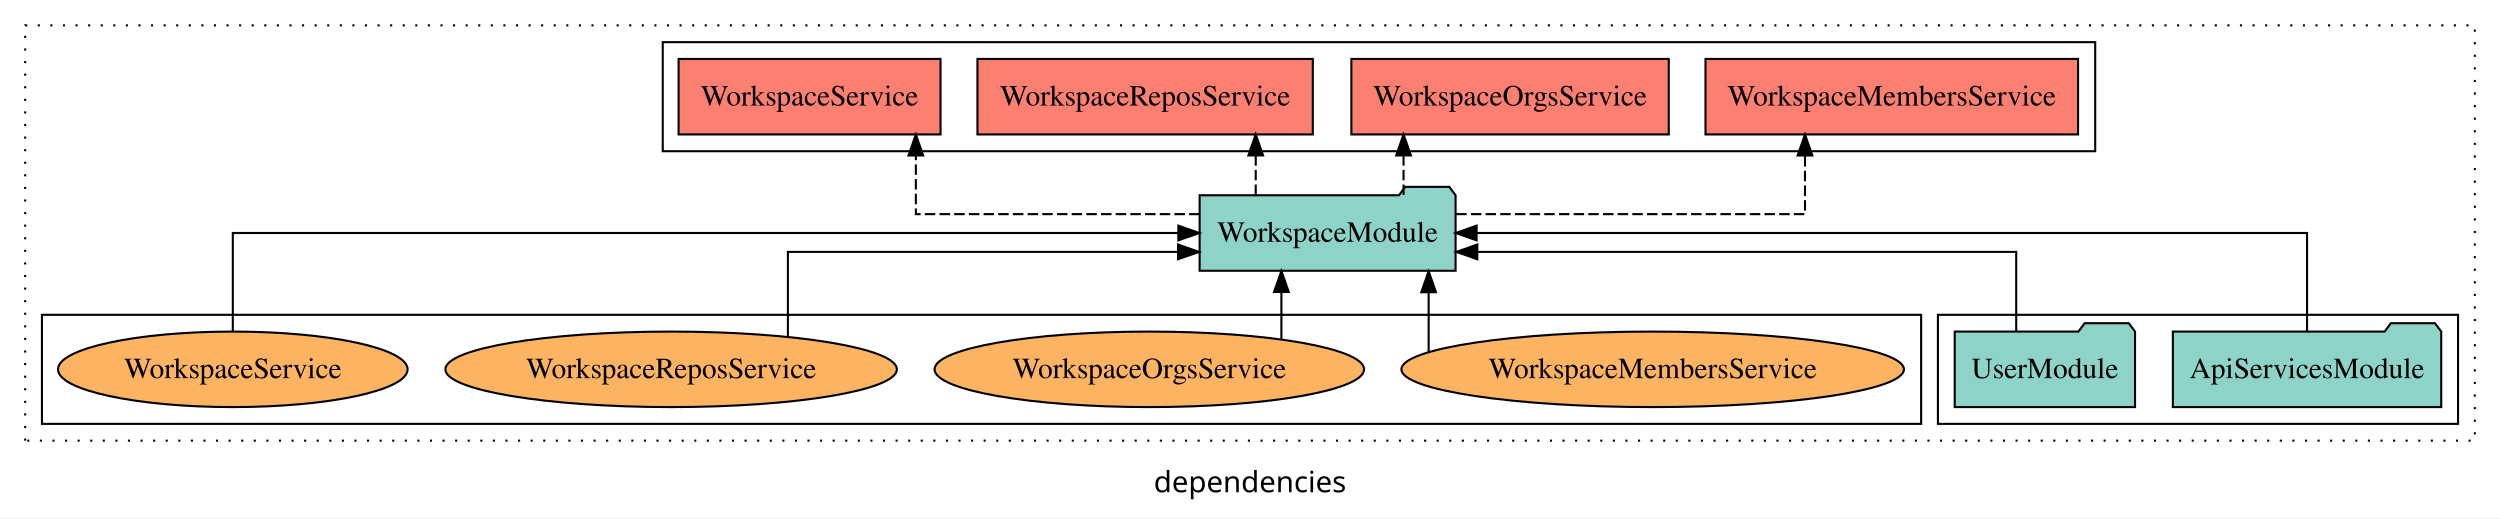
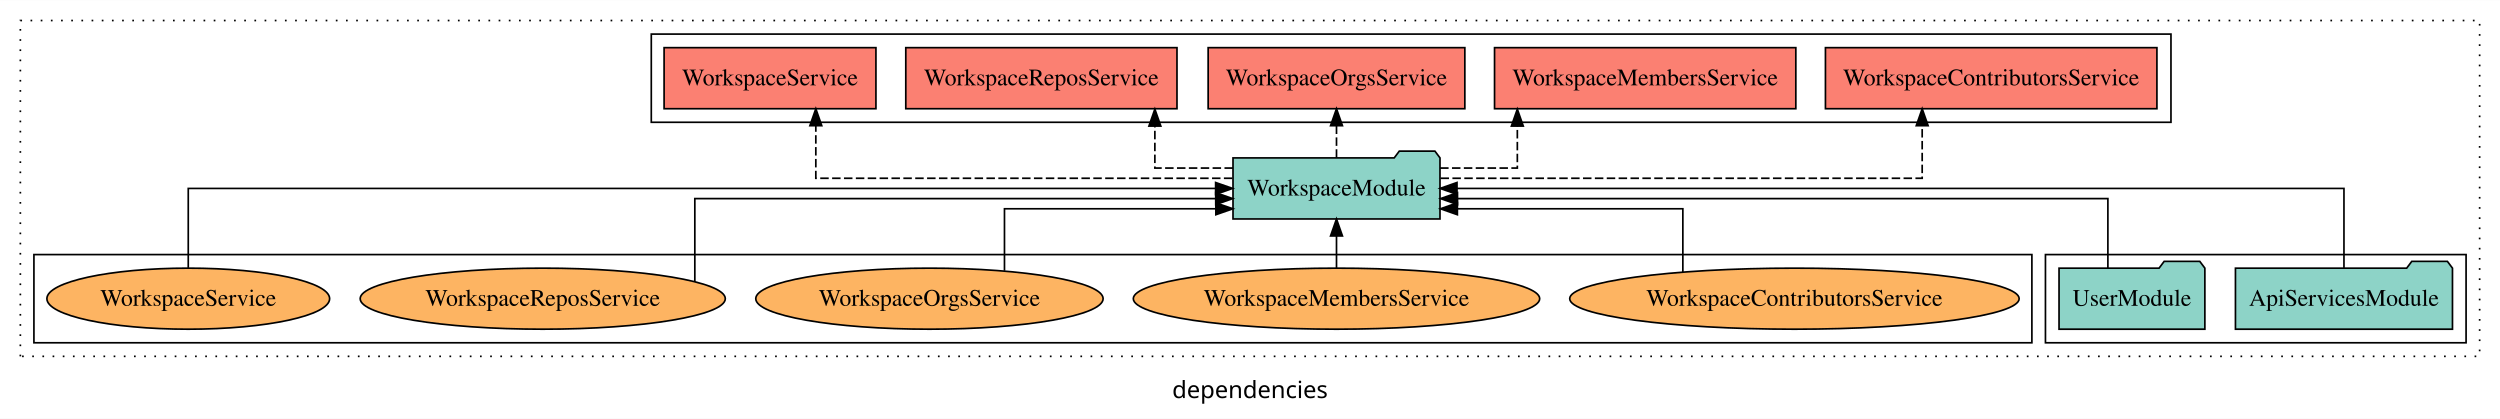
- <svg xmlns="http://www.w3.org/2000/svg" width="1192pt" height="247pt" viewBox="0.00 0.00 1192.00 246.80">
+ <svg xmlns="http://www.w3.org/2000/svg" width="1474pt" height="247pt" viewBox="0.00 0.00 1474.00 246.80">
  <g id="graph0" class="graph" transform="scale(1 1) rotate(0) translate(4 242.8)">
-     <polygon fill="white" stroke="transparent" points="-4,4 -4,-242.8 1188,-242.8 1188,4 -4,4" />
-     <text text-anchor="middle" x="592" y="-8.2" font-family="sans-serif" font-size="14.00">dependencies</text>
+     <polygon fill="white" stroke="transparent" points="-4,4 -4,-242.8 1470,-242.8 1470,4 -4,4" />
+     <text text-anchor="middle" x="733" y="-8.2" font-family="sans-serif" font-size="14.00">dependencies</text>
    <g id="clust1" class="cluster">
-       <polygon fill="none" stroke="black" stroke-dasharray="1,5" points="8,-32.8 8,-230.8 1176,-230.8 1176,-32.8 8,-32.8" />
+       <polygon fill="none" stroke="black" stroke-dasharray="1,5" points="8,-32.8 8,-230.8 1458,-230.8 1458,-32.8 8,-32.8" />
    </g>
    <g id="clust4" class="cluster">
-       <polygon fill="none" stroke="black" points="312,-170.8 312,-222.8 995,-222.8 995,-170.8 312,-170.8" />
+       <polygon fill="none" stroke="black" points="380,-170.8 380,-222.8 1276,-222.8 1276,-170.8 380,-170.8" />
    </g>
    <g id="clust3" class="cluster">
-       <polygon fill="none" stroke="black" points="920,-40.8 920,-92.8 1168,-92.8 1168,-40.8 920,-40.8" />
+       <polygon fill="none" stroke="black" points="1202,-40.8 1202,-92.8 1450,-92.8 1450,-40.8 1202,-40.8" />
    </g>
    <g id="clust6" class="cluster">
-       <polygon fill="none" stroke="black" points="16,-40.8 16,-92.8 912,-92.8 912,-40.8 16,-40.8" />
+       <polygon fill="none" stroke="black" points="16,-40.8 16,-92.8 1194,-92.8 1194,-40.8 16,-40.8" />
    </g>
    <g id="node1" class="node">
-       <polygon fill="#8dd3c7" stroke="black" points="1159.98,-84.8 1156.98,-88.8 1135.98,-88.8 1132.98,-84.8 1032.02,-84.8 1032.02,-48.8 1159.98,-48.8 1159.98,-84.8" />
-       <text text-anchor="middle" x="1096" y="-62.6" font-family="Times,serif" font-size="14.00">ApiServicesModule</text>
+       <polygon fill="#8dd3c7" stroke="black" points="1441.98,-84.8 1438.98,-88.8 1417.98,-88.8 1414.98,-84.8 1314.02,-84.8 1314.02,-48.8 1441.98,-48.8 1441.98,-84.8" />
+       <text text-anchor="middle" x="1378" y="-62.6" font-family="Times,serif" font-size="14.00">ApiServicesModule</text>
    </g>
    <g id="node3" class="node">
-       <polygon fill="#8dd3c7" stroke="black" points="690.02,-149.8 687.02,-153.8 666.02,-153.8 663.02,-149.8 567.98,-149.8 567.98,-113.8 690.02,-113.8 690.02,-149.8" />
-       <text text-anchor="middle" x="629" y="-127.6" font-family="Times,serif" font-size="14.00">WorkspaceModule</text>
+       <polygon fill="#8dd3c7" stroke="black" points="845.02,-149.8 842.02,-153.8 821.02,-153.8 818.02,-149.8 722.98,-149.8 722.98,-113.8 845.02,-113.8 845.02,-149.8" />
+       <text text-anchor="middle" x="784" y="-127.6" font-family="Times,serif" font-size="14.00">WorkspaceModule</text>
    </g>
    <g id="edge1" class="edge">
-       <path fill="none" stroke="black" d="M1096,-84.91C1096,-104.14 1096,-131.8 1096,-131.8 1096,-131.8 700.05,-131.8 700.05,-131.8" />
-       <polygon fill="black" stroke="black" points="700.05,-128.3 690.05,-131.8 700.05,-135.3 700.05,-128.3" />
+       <path fill="none" stroke="black" d="M1378,-84.91C1378,-104.14 1378,-131.8 1378,-131.8 1378,-131.8 855.05,-131.8 855.05,-131.8" />
+       <polygon fill="black" stroke="black" points="855.05,-128.3 845.05,-131.8 855.05,-135.3 855.05,-128.3" />
    </g>
    <g id="node2" class="node">
-       <polygon fill="#8dd3c7" stroke="black" points="1013.99,-84.8 1010.99,-88.8 989.99,-88.8 986.99,-84.8 928.01,-84.8 928.01,-48.8 1013.99,-48.8 1013.99,-84.8" />
-       <text text-anchor="middle" x="971" y="-62.6" font-family="Times,serif" font-size="14.00">UserModule</text>
+       <polygon fill="#8dd3c7" stroke="black" points="1295.99,-84.8 1292.99,-88.8 1271.99,-88.8 1268.99,-84.8 1210.01,-84.8 1210.01,-48.8 1295.99,-48.8 1295.99,-84.8" />
+       <text text-anchor="middle" x="1253" y="-62.6" font-family="Times,serif" font-size="14.00">UserModule</text>
    </g>
    <g id="edge2" class="edge">
-       <path fill="none" stroke="black" d="M957.33,-84.83C957.33,-101.2 957.33,-122.8 957.33,-122.8 957.33,-122.8 700.37,-122.8 700.37,-122.8" />
-       <polygon fill="black" stroke="black" points="700.37,-119.3 690.37,-122.8 700.37,-126.3 700.37,-119.3" />
+       <path fill="none" stroke="black" d="M1238.81,-84.82C1238.81,-102.17 1238.81,-125.8 1238.81,-125.8 1238.81,-125.8 855.34,-125.8 855.34,-125.8" />
+       <polygon fill="black" stroke="black" points="855.34,-122.3 845.34,-125.8 855.34,-129.3 855.34,-122.3" />
    </g>
    <g id="node4" class="node">
-       <polygon fill="#fb8072" stroke="black" points="986.82,-214.8 809.18,-214.8 809.18,-178.8 986.82,-178.8 986.82,-214.8" />
-       <text text-anchor="middle" x="898" y="-192.6" font-family="Times,serif" font-size="14.00">WorkspaceMembersService </text>
+       <polygon fill="#fb8072" stroke="black" points="1267.72,-214.8 1072.28,-214.8 1072.28,-178.8 1267.72,-178.8 1267.72,-214.8" />
+       <text text-anchor="middle" x="1170" y="-192.6" font-family="Times,serif" font-size="14.00">WorkspaceContributorsService </text>
    </g>
    <g id="edge3" class="edge">
-       <path fill="none" stroke="black" stroke-dasharray="5,2" d="M690.3,-140.8C757.71,-140.8 856.62,-140.8 856.62,-140.8 856.62,-140.8 856.62,-168.77 856.62,-168.77" />
-       <polygon fill="black" stroke="black" points="853.12,-168.77 856.62,-178.77 860.12,-168.77 853.12,-168.77" />
+       <path fill="none" stroke="black" stroke-dasharray="5,2" d="M845.34,-137.8C944.57,-137.8 1129.32,-137.8 1129.32,-137.8 1129.32,-137.8 1129.32,-168.78 1129.32,-168.78" />
+       <polygon fill="black" stroke="black" points="1125.82,-168.78 1129.32,-178.78 1132.82,-168.78 1125.82,-168.78" />
    </g>
    <g id="node5" class="node">
-       <polygon fill="#fb8072" stroke="black" points="791.67,-214.8 640.33,-214.8 640.33,-178.8 791.67,-178.8 791.67,-214.8" />
-       <text text-anchor="middle" x="716" y="-192.6" font-family="Times,serif" font-size="14.00">WorkspaceOrgsService </text>
+       <polygon fill="#fb8072" stroke="black" points="1054.82,-214.8 877.18,-214.8 877.18,-178.8 1054.82,-178.8 1054.82,-214.8" />
+       <text text-anchor="middle" x="966" y="-192.6" font-family="Times,serif" font-size="14.00">WorkspaceMembersService </text>
    </g>
    <g id="edge4" class="edge">
-       <path fill="none" stroke="black" stroke-dasharray="5,2" d="M665.21,-149.91C665.21,-149.91 665.21,-168.79 665.21,-168.79" />
-       <polygon fill="black" stroke="black" points="661.71,-168.79 665.21,-178.79 668.71,-168.79 661.71,-168.79" />
+       <path fill="none" stroke="black" stroke-dasharray="5,2" d="M845.09,-143.8C868.92,-143.8 890.62,-143.8 890.62,-143.8 890.62,-143.8 890.62,-168.56 890.62,-168.56" />
+       <polygon fill="black" stroke="black" points="887.12,-168.56 890.62,-178.56 894.12,-168.56 887.12,-168.56" />
    </g>
    <g id="node6" class="node">
-       <polygon fill="#fb8072" stroke="black" points="621.95,-214.8 462.05,-214.8 462.05,-178.8 621.95,-178.8 621.95,-214.8" />
-       <text text-anchor="middle" x="542" y="-192.6" font-family="Times,serif" font-size="14.00">WorkspaceReposService </text>
+       <polygon fill="#fb8072" stroke="black" points="859.67,-214.8 708.33,-214.8 708.33,-178.8 859.67,-178.8 859.67,-214.8" />
+       <text text-anchor="middle" x="784" y="-192.6" font-family="Times,serif" font-size="14.00">WorkspaceOrgsService </text>
    </g>
    <g id="edge5" class="edge">
-       <path fill="none" stroke="black" stroke-dasharray="5,2" d="M594.73,-149.91C594.73,-149.91 594.73,-168.79 594.73,-168.79" />
-       <polygon fill="black" stroke="black" points="591.23,-168.79 594.73,-178.79 598.23,-168.79 591.23,-168.79" />
+       <path fill="none" stroke="black" stroke-dasharray="5,2" d="M784,-149.91C784,-149.91 784,-168.79 784,-168.79" />
+       <polygon fill="black" stroke="black" points="780.5,-168.79 784,-178.79 787.5,-168.79 780.5,-168.79" />
    </g>
    <g id="node7" class="node">
-       <polygon fill="#fb8072" stroke="black" points="444.45,-214.8 319.55,-214.8 319.55,-178.8 444.45,-178.8 444.45,-214.8" />
-       <text text-anchor="middle" x="382" y="-192.6" font-family="Times,serif" font-size="14.00">WorkspaceService </text>
+       <polygon fill="#fb8072" stroke="black" points="689.95,-214.8 530.05,-214.8 530.05,-178.8 689.95,-178.8 689.95,-214.8" />
+       <text text-anchor="middle" x="610" y="-192.6" font-family="Times,serif" font-size="14.00">WorkspaceReposService </text>
    </g>
    <g id="edge6" class="edge">
-       <path fill="none" stroke="black" stroke-dasharray="5,2" d="M567.96,-140.8C510.33,-140.8 432.68,-140.8 432.68,-140.8 432.68,-140.8 432.68,-168.77 432.68,-168.77" />
-       <polygon fill="black" stroke="black" points="429.18,-168.77 432.68,-178.77 436.18,-168.77 429.18,-168.77" />
+       <path fill="none" stroke="black" stroke-dasharray="5,2" d="M722.95,-143.8C698.9,-143.8 676.91,-143.8 676.91,-143.8 676.91,-143.8 676.91,-168.56 676.91,-168.56" />
+       <polygon fill="black" stroke="black" points="673.41,-168.56 676.91,-178.56 680.41,-168.56 673.41,-168.56" />
    </g>
    <g id="node8" class="node">
+       <polygon fill="#fb8072" stroke="black" points="512.45,-214.8 387.55,-214.8 387.55,-178.8 512.45,-178.8 512.45,-214.8" />
+       <text text-anchor="middle" x="450" y="-192.6" font-family="Times,serif" font-size="14.00">WorkspaceService </text>
+     </g>
+     <g id="edge7" class="edge">
+       <path fill="none" stroke="black" stroke-dasharray="5,2" d="M722.61,-137.8C633.03,-137.8 477.01,-137.8 477.01,-137.8 477.01,-137.8 477.01,-168.78 477.01,-168.78" />
+       <polygon fill="black" stroke="black" points="473.51,-168.78 477.01,-178.78 480.51,-168.78 473.51,-168.78" />
+     </g>
+     <g id="node9" class="node">
+       <ellipse fill="#fdb462" stroke="black" cx="1054" cy="-66.8" rx="132.5" ry="18" />
+       <text text-anchor="middle" x="1054" y="-62.6" font-family="Times,serif" font-size="14.00">WorkspaceContributorsService</text>
+     </g>
+     <g id="edge8" class="edge">
+       <path fill="none" stroke="black" d="M988.21,-82.42C988.21,-98.05 988.21,-119.8 988.21,-119.8 988.21,-119.8 855.27,-119.8 855.27,-119.8" />
+       <polygon fill="black" stroke="black" points="855.27,-116.3 845.27,-119.8 855.27,-123.3 855.27,-116.3" />
+     </g>
+     <g id="node10" class="node">
      <ellipse fill="#fdb462" stroke="black" cx="784" cy="-66.8" rx="119.8" ry="18" />
      <text text-anchor="middle" x="784" y="-62.6" font-family="Times,serif" font-size="14.00">WorkspaceMembersService</text>
    </g>
-     <g id="edge7" class="edge">
-       <path fill="none" stroke="black" d="M677.18,-75.03C677.18,-75.03 677.18,-103.56 677.18,-103.56" />
-       <polygon fill="black" stroke="black" points="673.68,-103.56 677.18,-113.56 680.68,-103.56 673.68,-103.56" />
+     <g id="edge9" class="edge">
+       <path fill="none" stroke="black" d="M784,-84.91C784,-84.91 784,-103.79 784,-103.79" />
+       <polygon fill="black" stroke="black" points="780.5,-103.79 784,-113.79 787.5,-103.79 780.5,-103.79" />
    </g>
-     <g id="node9" class="node">
+     <g id="node11" class="node">
      <ellipse fill="#fdb462" stroke="black" cx="544" cy="-66.8" rx="102.4" ry="18" />
      <text text-anchor="middle" x="544" y="-62.6" font-family="Times,serif" font-size="14.00">WorkspaceOrgsService</text>
    </g>
-     <g id="edge8" class="edge">
-       <path fill="none" stroke="black" d="M606.97,-81.23C606.97,-81.23 606.97,-103.69 606.97,-103.69" />
-       <polygon fill="black" stroke="black" points="603.47,-103.69 606.97,-113.69 610.47,-103.69 603.47,-103.69" />
+     <g id="edge10" class="edge">
+       <path fill="none" stroke="black" d="M588.24,-83.28C588.24,-98.84 588.24,-119.8 588.24,-119.8 588.24,-119.8 712.87,-119.8 712.87,-119.8" />
+       <polygon fill="black" stroke="black" points="712.87,-123.3 722.87,-119.8 712.87,-116.3 712.87,-123.3" />
    </g>
-     <g id="node10" class="node">
+     <g id="node12" class="node">
      <ellipse fill="#fdb462" stroke="black" cx="316" cy="-66.8" rx="107.64" ry="18" />
      <text text-anchor="middle" x="316" y="-62.6" font-family="Times,serif" font-size="14.00">WorkspaceReposService</text>
    </g>
-     <g id="edge9" class="edge">
-       <path fill="none" stroke="black" d="M371.67,-82.4C371.67,-98.97 371.67,-122.8 371.67,-122.8 371.67,-122.8 557.69,-122.8 557.69,-122.8" />
-       <polygon fill="black" stroke="black" points="557.69,-126.3 567.69,-122.8 557.69,-119.3 557.69,-126.3" />
+     <g id="edge11" class="edge">
+       <path fill="none" stroke="black" d="M405.67,-76.81C405.67,-93.64 405.67,-125.8 405.67,-125.8 405.67,-125.8 712.79,-125.8 712.79,-125.8" />
+       <polygon fill="black" stroke="black" points="712.79,-129.3 722.79,-125.8 712.79,-122.3 712.79,-129.3" />
    </g>
-     <g id="node11" class="node">
+     <g id="node13" class="node">
      <ellipse fill="#fdb462" stroke="black" cx="107" cy="-66.8" rx="83.35" ry="18" />
      <text text-anchor="middle" x="107" y="-62.6" font-family="Times,serif" font-size="14.00">WorkspaceService</text>
    </g>
-     <g id="edge10" class="edge">
-       <path fill="none" stroke="black" d="M107,-84.91C107,-104.14 107,-131.8 107,-131.8 107,-131.8 557.84,-131.8 557.84,-131.8" />
-       <polygon fill="black" stroke="black" points="557.84,-135.3 567.84,-131.8 557.84,-128.3 557.84,-135.3" />
+     <g id="edge12" class="edge">
+       <path fill="none" stroke="black" d="M107,-84.91C107,-104.14 107,-131.8 107,-131.8 107,-131.8 712.73,-131.8 712.73,-131.8" />
+       <polygon fill="black" stroke="black" points="712.73,-135.3 722.73,-131.8 712.73,-128.3 712.73,-135.3" />
    </g>
  </g>
</svg>
